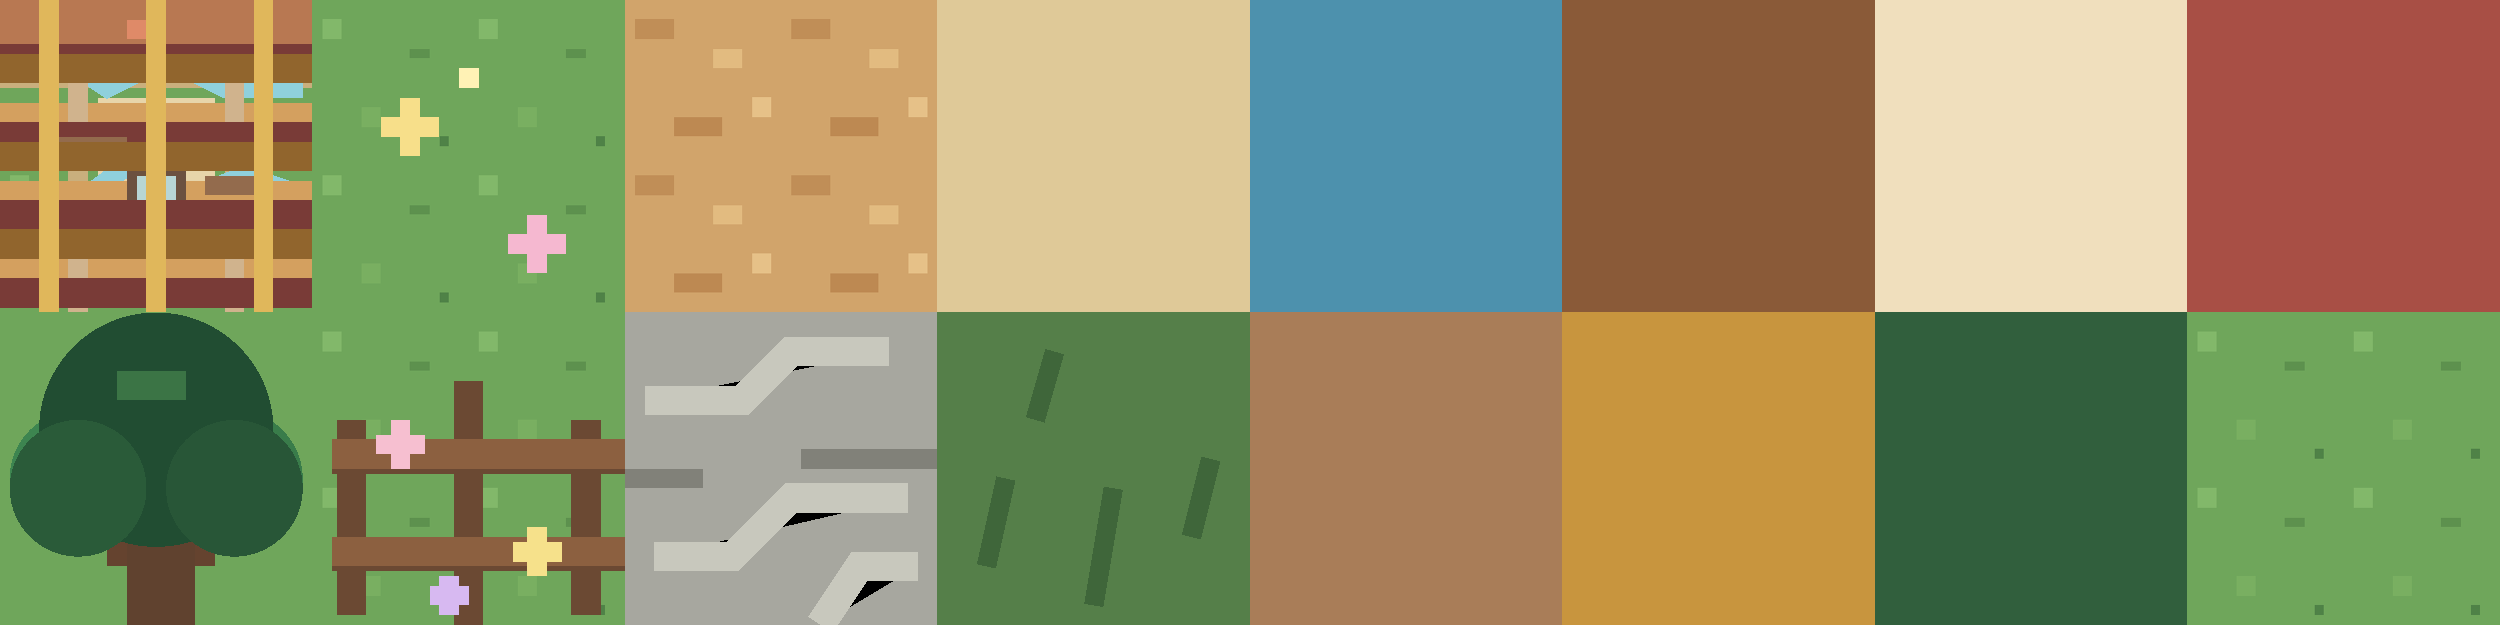
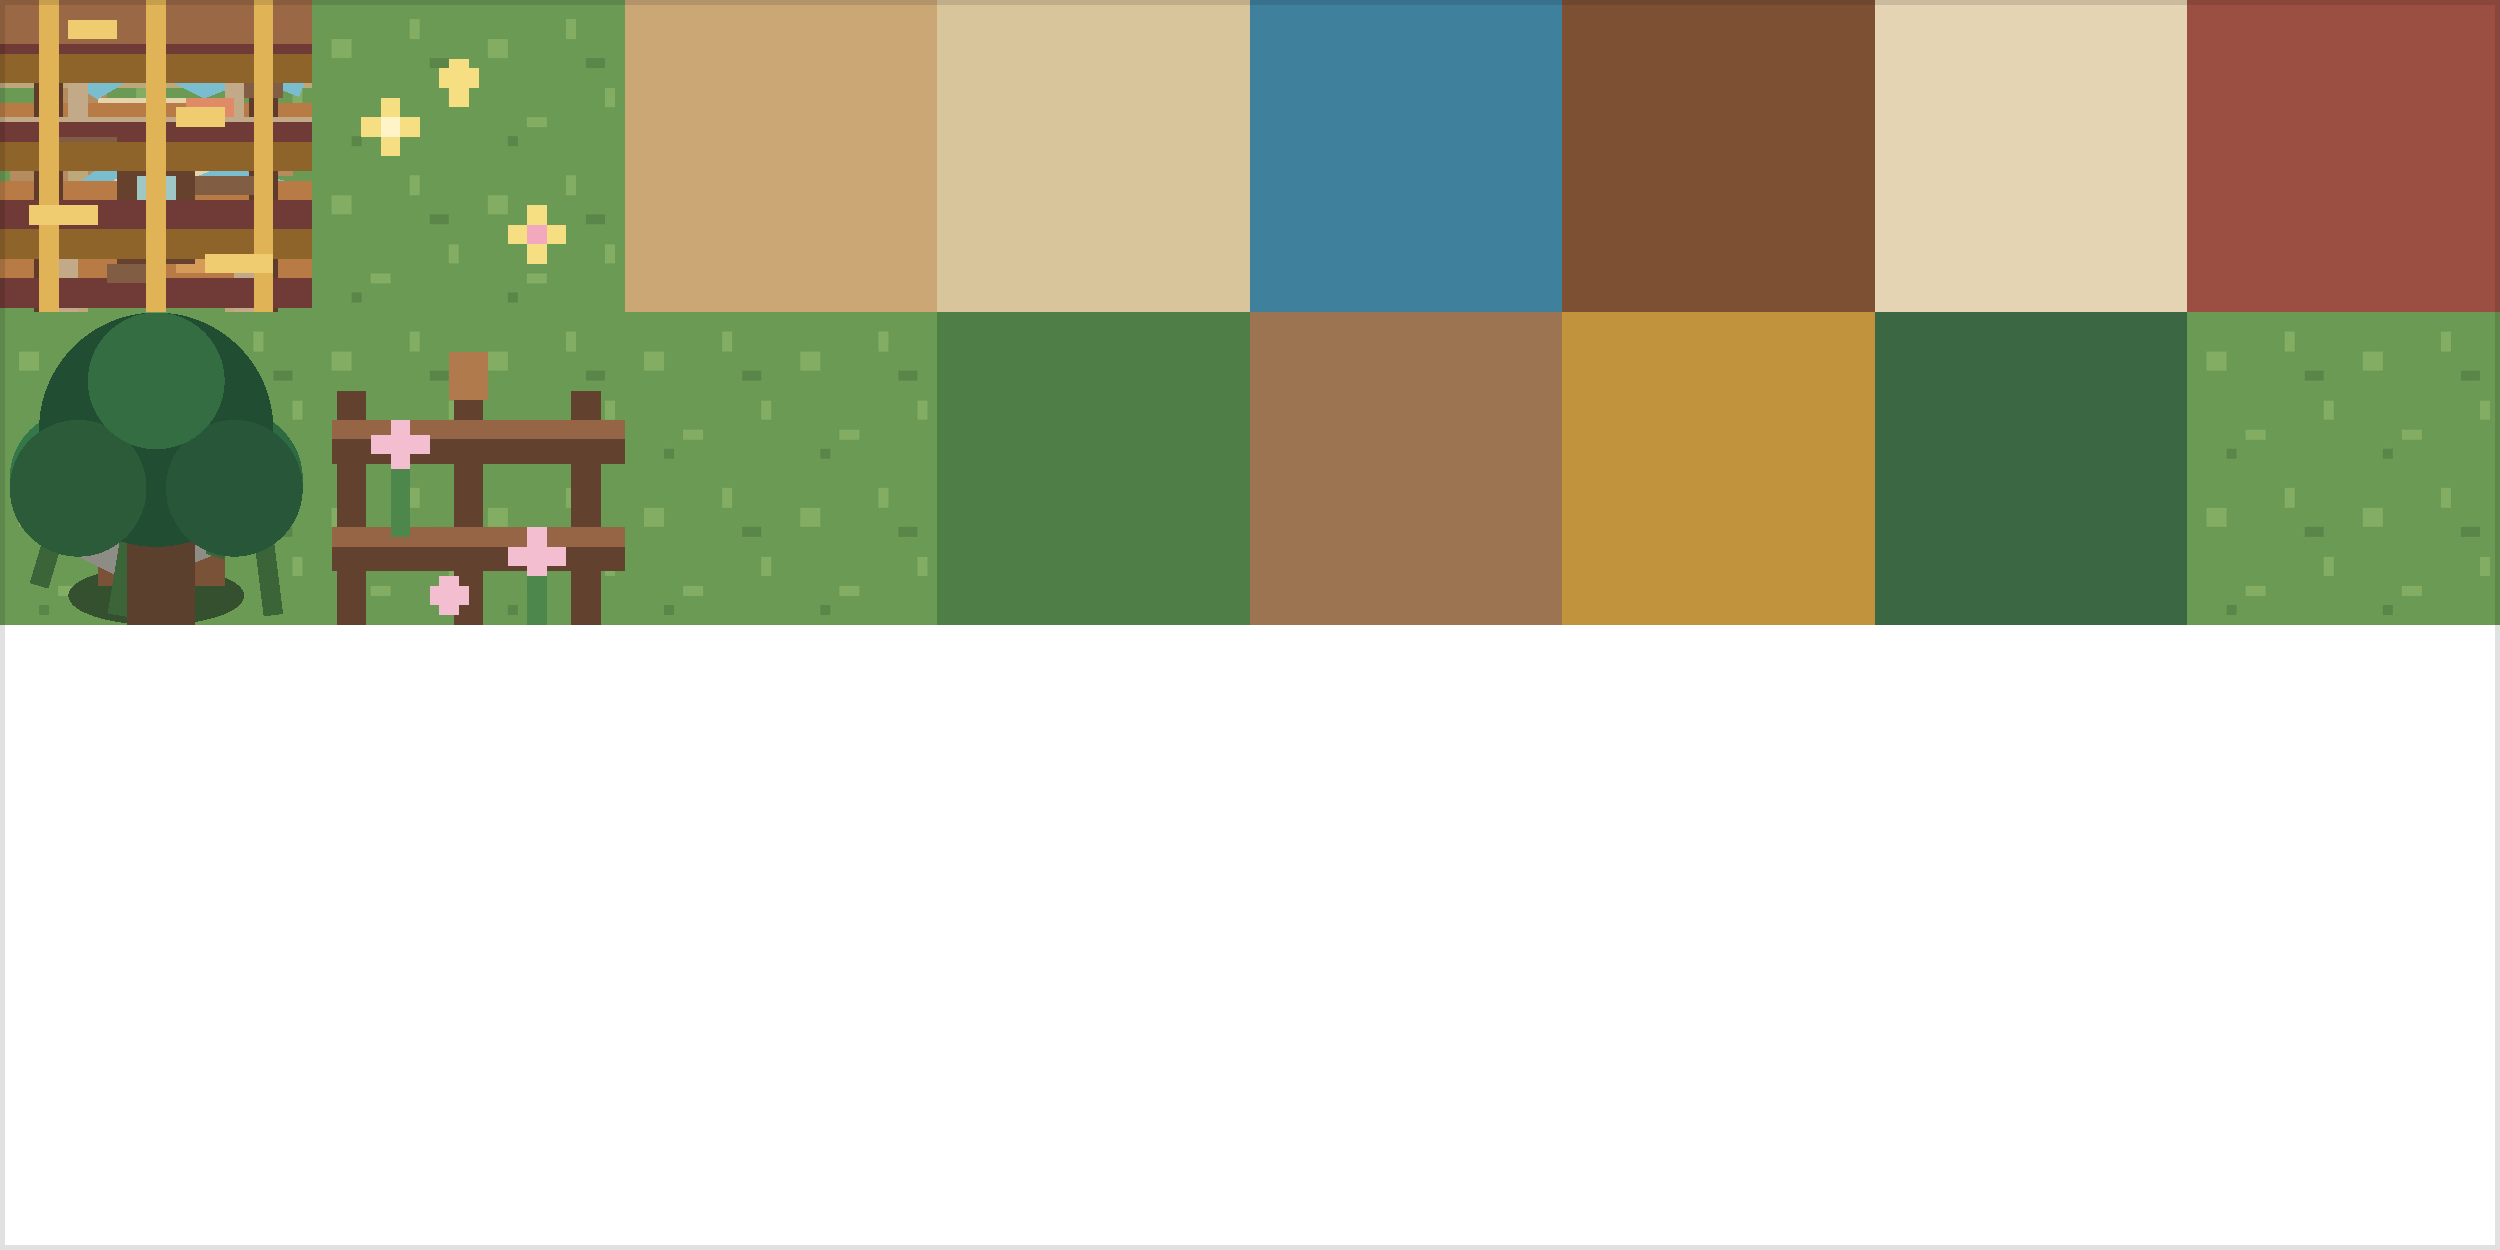
- <svg xmlns="http://www.w3.org/2000/svg" width="256" height="64" viewBox="0 0 256 64" shape-rendering="crispEdges">
+ <svg xmlns="http://www.w3.org/2000/svg" width="256" height="128" viewBox="0 0 256 128" shape-rendering="crispEdges">
  <defs>
    <pattern id="grass" width="16" height="16" patternUnits="userSpaceOnUse">
-       <rect width="16" height="16" fill="#6fa65b" />
-       <rect x="1" y="2" width="2" height="2" fill="#82b86a" />
-       <rect x="10" y="5" width="2" height="1" fill="#5d914e" />
-       <rect x="5" y="11" width="2" height="2" fill="#79af61" />
-       <rect x="13" y="14" width="1" height="1" fill="#4f8247" />
-     </pattern>
-     <pattern id="path" width="16" height="16" patternUnits="userSpaceOnUse">
-       <rect width="16" height="16" fill="#d1a46b" />
-       <rect x="1" y="2" width="4" height="2" fill="#c08e57" />
-       <rect x="9" y="5" width="3" height="2" fill="#e2bb80" />
-       <rect x="5" y="12" width="5" height="2" fill="#bd8952" />
-       <rect x="13" y="10" width="2" height="2" fill="#e6c188" />
+       <rect width="16" height="16" fill="#6b9a55" />
+       <path d="M2 4h2v2H2zM10 2h1v2h-1zM6 12h2v1H6zM14 9h1v2h-1z" fill="#82ad62" />
+       <path d="M4 14h1v1H4zM12 6h2v1h-2z" fill="#5b8649" />
    </pattern>
  </defs>
  <rect width="32" height="32" fill="url(#grass)" />
+   <path d="M3 27h2M5 25v3M22 20h2M23 18v3M14 8h2M15 6v3" stroke="#467541" stroke-width="1" />
  <rect x="32" width="32" height="32" fill="url(#grass)" />
-   <path d="M42 10v6M39 13h6" stroke="#f7df8a" stroke-width="2" />
-   <path d="M55 22v6M52 25h6" stroke="#f5b8d0" stroke-width="2" />
-   <rect x="47" y="7" width="2" height="2" fill="#fff2b5" />
-   <rect x="64" width="32" height="32" fill="url(#path)" />
-   <path d="M0 2h32M0 30h32" stroke="#b98551" stroke-width="2" />
-   <rect x="96" width="32" height="32" fill="#dfc998" />
-   <path d="M0 8h32M0 24h32M8 0v32M24 0v32" stroke="#c9af7d" stroke-width="2" />
-   <rect x="10" y="10" width="12" height="12" fill="#e7d5aa" />
-   <path d="M16 10v12M10 16h12" stroke="#c9af7d" stroke-width="1" />
-   <rect x="128" width="32" height="32" fill="#4d91ad" />
-   <path d="M1 7h7l3 2 6-3 6 3h8M1 20h8l4-3 7 3 5-2 6 2" fill="none" stroke="#8fd0dc" stroke-width="2" />
-   <rect x="6" y="13" width="3" height="1" fill="#6db4c7" />
-   <rect x="22" y="27" width="4" height="1" fill="#6db4c7" />
-   <rect x="160" width="32" height="32" fill="#8a5a38" />
-   <path d="M0 4h32M0 12h32M0 20h32M0 28h32" stroke="#d4a05f" stroke-width="3" />
-   <path d="M5 0v32M27 0v32" stroke="#65412d" stroke-width="2" />
-   <rect x="9" y="6" width="3" height="2" fill="#edbd72" />
-   <rect x="192" width="32" height="32" fill="#f0dfbd" />
-   <rect width="32" height="6" fill="#b87852" />
-   <path d="M0 14h32M0 23h32M8 6v8M24 6v8M8 23v9M24 23v9" stroke="#d0b38d" stroke-width="2" />
-   <rect x="13" y="17" width="6" height="8" fill="#6c5140" />
-   <rect x="14" y="18" width="4" height="6" fill="#b7d6d5" />
-   <rect x="224" width="32" height="32" fill="#a84f45" />
-   <path d="M0 6h32M0 14h32M0 22h32M0 30h32" stroke="#793b37" stroke-width="3" />
-   <path d="M5 0v32M16 0v32M27 0v32" stroke="#c36b56" stroke-width="2" />
-   <rect x="13" y="2" width="3" height="2" fill="#df8a68" />
-   <rect x="0" y="32" width="32" height="32" fill="#6fa65b" />
-   <rect x="13" y="49" width="7" height="15" fill="#765037" />
-   <rect x="11" y="54" width="11" height="4" fill="#65432f" />
-   <circle cx="16" cy="45" r="11" fill="#2e7044" />
-   <circle cx="8" cy="49" r="7" fill="#3d8550" />
-   <circle cx="24" cy="49" r="7" fill="#397c4a" />
-   <rect x="12" y="39" width="5" height="3" fill="#5b9a58" />
+   <path d="M40 10v6M37 13h6M55 21v6M52 24h6M47 6v5M45 8h4" stroke="#f6df83" stroke-width="2" />
+   <rect x="39" y="12" width="2" height="2" fill="#fff4c7" />
+   <rect x="54" y="23" width="2" height="2" fill="#f2a9bd" />
+   <rect x="64" width="32" height="32" fill="#cba776" />
+   <path d="M0 2h12M16 2h16M4 10h7M15 8h12M1 18h9M13 17h17M5 27h13M22 25h10" stroke="#b58c5d" stroke-width="2" />
+   <path d="M3 5h6M18 5h8M14 12h6M25 21h5M7 30h7" stroke="#e0bf8c" stroke-width="2" />
+   <rect x="96" width="32" height="32" fill="#d8c59b" />
+   <path d="M0 8h32M0 24h32M8 0v32M24 0v32" stroke="#bda87b" stroke-width="2" />
+   <rect x="10" y="10" width="12" height="12" fill="#e5d4ab" />
+   <path d="M16 10v12M10 16h12" stroke="#c7b283" stroke-width="1" />
+   <rect x="2" y="2" width="4" height="4" fill="#eadcb9" />
+   <rect x="26" y="26" width="4" height="4" fill="#c1aa7d" />
+   <rect x="128" width="32" height="32" fill="#3f809d" />
+   <path d="M1 7h6l3 2 5-3 6 3 5-2 5 2M1 20h7l4-3 6 3 5-2 8 2" fill="none" stroke="#79bdce" stroke-width="2" />
+   <path d="M5 14h5M22 13h6M13 27h7" stroke="#9bd4db" stroke-width="1" />
+   <rect x="160" width="32" height="32" fill="#7d5034" />
+   <path d="M0 4h32M0 12h32M0 20h32M0 28h32" stroke="#b87b45" stroke-width="3" />
+   <path d="M5 0v32M27 0v32" stroke="#5e3b2a" stroke-width="3" />
+   <path d="M10 6h5M19 14h6M7 23h7M18 27h5" stroke="#d69a59" stroke-width="2" />
+   <rect x="192" width="32" height="32" fill="#e5d4b4" />
+   <rect width="32" height="6" fill="#9b6845" />
+   <path d="M0 13h32M0 22h32M8 6v7M24 6v7M7 22v10M25 22v10" stroke="#c2aa88" stroke-width="2" />
+   <rect x="12" y="17" width="8" height="10" fill="#65412e" />
+   <rect x="14" y="18" width="4" height="7" fill="#9fc7c5" />
+   <rect x="16" y="21" width="2" height="2" fill="#e2c66f" />
+   <rect x="224" width="32" height="32" fill="#9b4f43" />
+   <path d="M0 6h32M0 14h32M0 22h32M0 30h32" stroke="#703a36" stroke-width="3" />
+   <path d="M5 0v32M16 0v32M27 0v32" stroke="#c46b55" stroke-width="2" />
+   <path d="M8 3h4M19 11h5M2 25h6M22 27h6" stroke="#df8b68" stroke-width="2" />
+   <rect y="32" width="32" height="32" fill="url(#grass)" />
+   <ellipse cx="16" cy="61" rx="9" ry="3" fill="#35502e" />
+   <rect x="13" y="49" width="7" height="15" fill="#68452f" />
+   <rect x="10" y="56" width="13" height="4" fill="#795238" />
+   <circle cx="16" cy="44" r="11" fill="#275f3d" />
+   <circle cx="8" cy="49" r="7" fill="#347748" />
+   <circle cx="24" cy="49" r="7" fill="#2e6b42" />
+   <circle cx="16" cy="39" r="7" fill="#3e8550" />
+   <rect x="12" y="37" width="4" height="2" fill="#69a45a" />
  <rect x="32" y="32" width="32" height="32" fill="url(#grass)" />
-   <path d="M36 43v20M48 39v25M60 43v20M34 47h30M34 57h30" stroke="#6b4933" stroke-width="3" />
-   <rect x="34" y="45" width="30" height="3" fill="#8c6040" />
-   <rect x="34" y="55" width="30" height="3" fill="#8c6040" />
-   <rect x="64" y="32" width="32" height="32" fill="#a7a79f" />
-   <path d="M66 41h10l5-5h10M67 57h8l6-6h12M84 64l4-6h6" stroke="#c8c8bd" stroke-width="3" />
-   <path d="M64 49h8M82 47h14" stroke="#818179" stroke-width="2" />
-   <rect x="96" y="32" width="32" height="32" fill="#557f49" />
-   <path d="M101 58l2-9M112 62l2-12M122 55l2-8M106 43l2-7" stroke="#3f663a" stroke-width="2" />
-   <rect x="128" y="32" width="32" height="32" fill="#a97d58" />
-   <path d="M0 7h32M0 25h32" stroke="#d0a777" stroke-width="2" />
-   <rect x="5" y="14" width="8" height="2" fill="#936b4d" />
-   <rect x="21" y="18" width="6" height="2" fill="#936b4d" />
-   <rect x="160" y="32" width="32" height="32" fill="#c8953e" />
-   <path d="M0 7h32M0 16h32M0 25h32" stroke="#91652d" stroke-width="3" />
-   <path d="M5 0v32M16 0v32M27 0v32" stroke="#e0b75b" stroke-width="2" />
-   <rect x="192" y="32" width="32" height="32" fill="#315f3d" />
-   <rect x="13" y="48" width="7" height="16" fill="#60422f" />
-   <circle cx="16" cy="44" r="12" fill="#214d32" />
-   <circle cx="8" cy="50" r="7" fill="#2a5b39" />
-   <circle cx="24" cy="50" r="7" fill="#285637" />
-   <rect x="12" y="38" width="7" height="3" fill="#3b7445" />
+   <path d="M36 40v24M48 37v27M60 40v24M34 46h30M34 57h30" stroke="#62422f" stroke-width="3" />
+   <path d="M34 44h30M34 55h30" stroke="#956545" stroke-width="2" />
+   <rect x="46" y="36" width="4" height="5" fill="#b07a4d" />
+   <rect x="64" y="32" width="32" height="32" fill="url(#grass)" />
+   <path d="M5 51l5-9 10-3 8 6-4 11-10 4-8-4z" fill="#8d8d86" />
+   <path d="M9 43l8 3 7-1M7 51l10-2 7 5" fill="none" stroke="#b8b7ae" stroke-width="2" />
+   <rect x="16" y="43" width="3" height="2" fill="#d0cec3" />
+   <rect x="96" y="32" width="32" height="32" fill="#4f7e47" />
+   <path d="M4 60l3-10M12 63l2-12M22 57l3-10M28 63l-1-8M17 45l2-8" stroke="#3b6538" stroke-width="2" />
+   <rect x="128" y="32" width="32" height="32" fill="#9d7451" />
+   <path d="M0 7h32M0 25h32" stroke="#c29467" stroke-width="2" />
+   <path d="M4 15h8M20 19h7M11 28h5M25 9h4" stroke="#805d43" stroke-width="2" />
+   <rect x="160" y="32" width="32" height="32" fill="#c2933d" />
+   <path d="M0 7h32M0 16h32M0 25h32" stroke="#8e642b" stroke-width="3" />
+   <path d="M5 0v32M16 0v32M27 0v32" stroke="#e0b356" stroke-width="2" />
+   <path d="M7 3h5M18 12h5M3 22h7M21 27h7" stroke="#f0cc70" stroke-width="2" />
+   <rect x="192" y="32" width="32" height="32" fill="#3b6842" />
+   <rect x="13" y="49" width="7" height="15" fill="#5b402d" />
+   <circle cx="16" cy="44" r="12" fill="#214e32" />
+   <circle cx="8" cy="50" r="7" fill="#2b5b39" />
+   <circle cx="24" cy="50" r="7" fill="#285638" />
+   <circle cx="16" cy="39" r="7" fill="#346d42" />
  <rect x="224" y="32" width="32" height="32" fill="url(#grass)" />
-   <path d="M41 43v5M38.5 45.5h5" stroke="#f6bfd0" stroke-width="2" />
-   <path d="M55 54v5M52.5 56.5h5" stroke="#f6e18b" stroke-width="2" />
-   <path d="M46 59v4M44 61h4" stroke="#d7b9f1" stroke-width="2" />
+   <path d="M41 43v5M38 45.5h6M55 54v6M52 57h6M46 59v4M44 61h4" stroke="#f3bfd0" stroke-width="2" />
+   <rect x="40" y="48" width="2" height="7" fill="#4d874b" />
+   <rect x="54" y="59" width="2" height="5" fill="#4d874b" />
+   <path d="M0 0h256v128H0z" fill="none" stroke="#000" stroke-opacity=".12" />
</svg>
